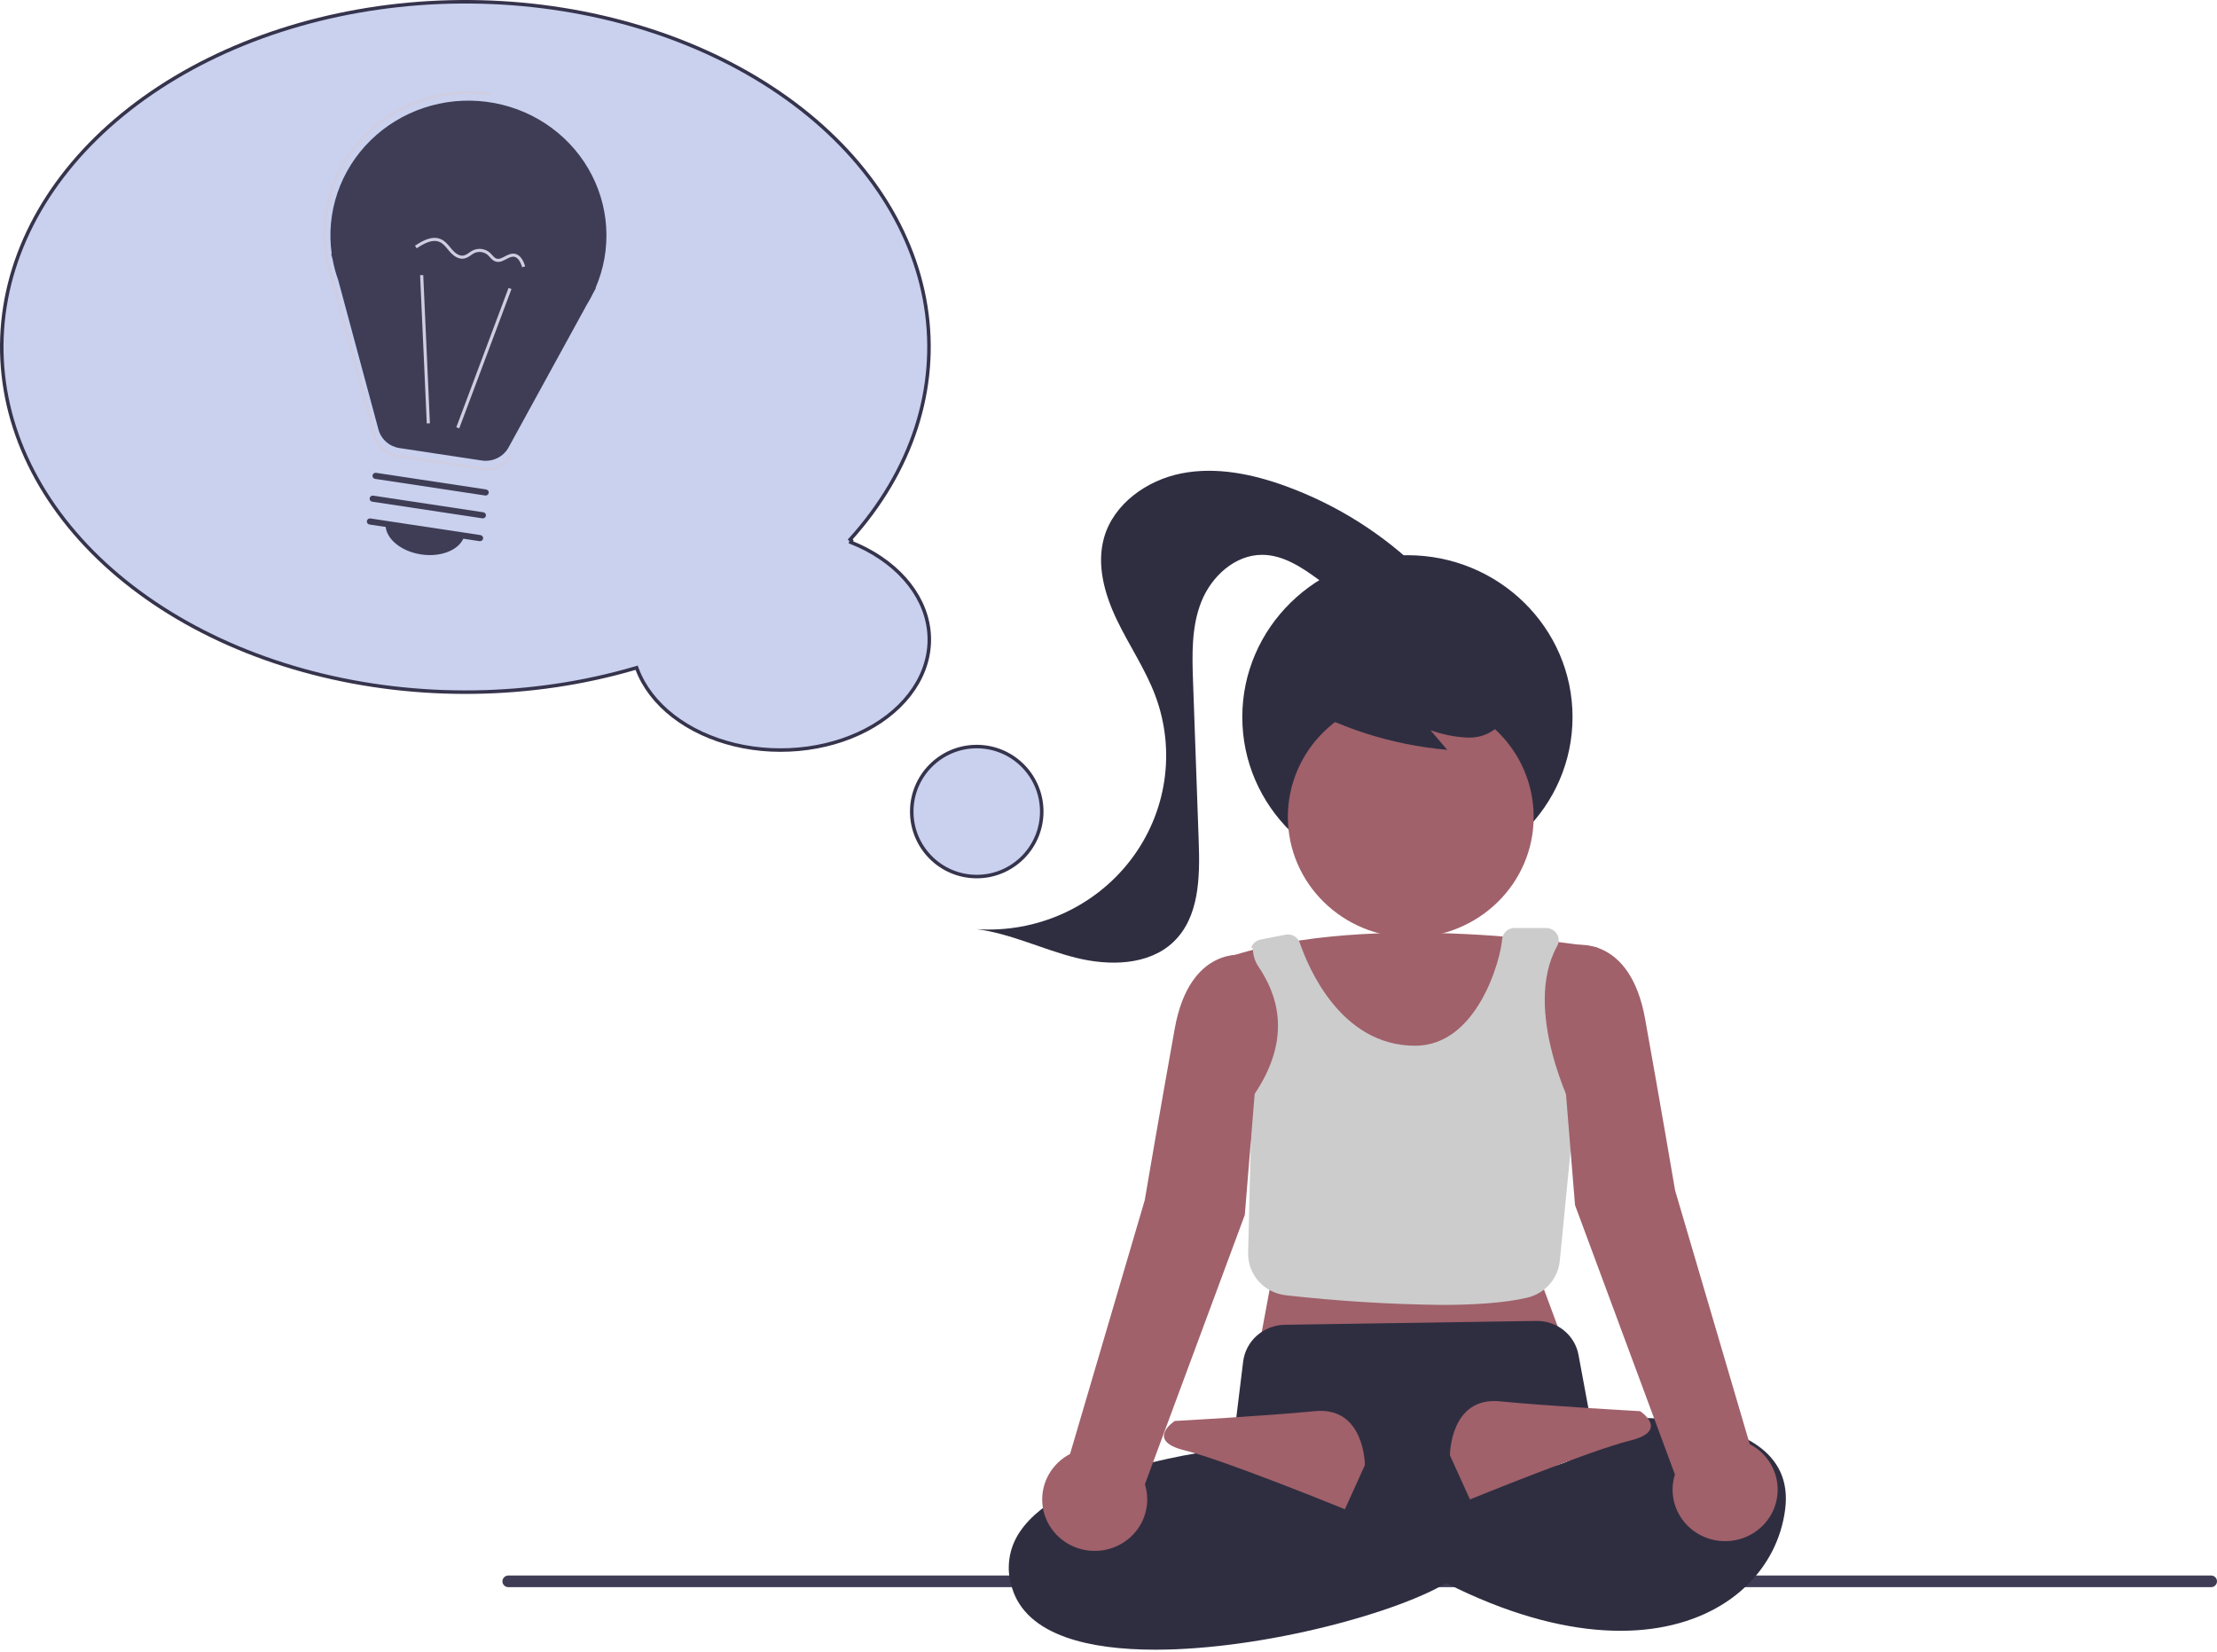
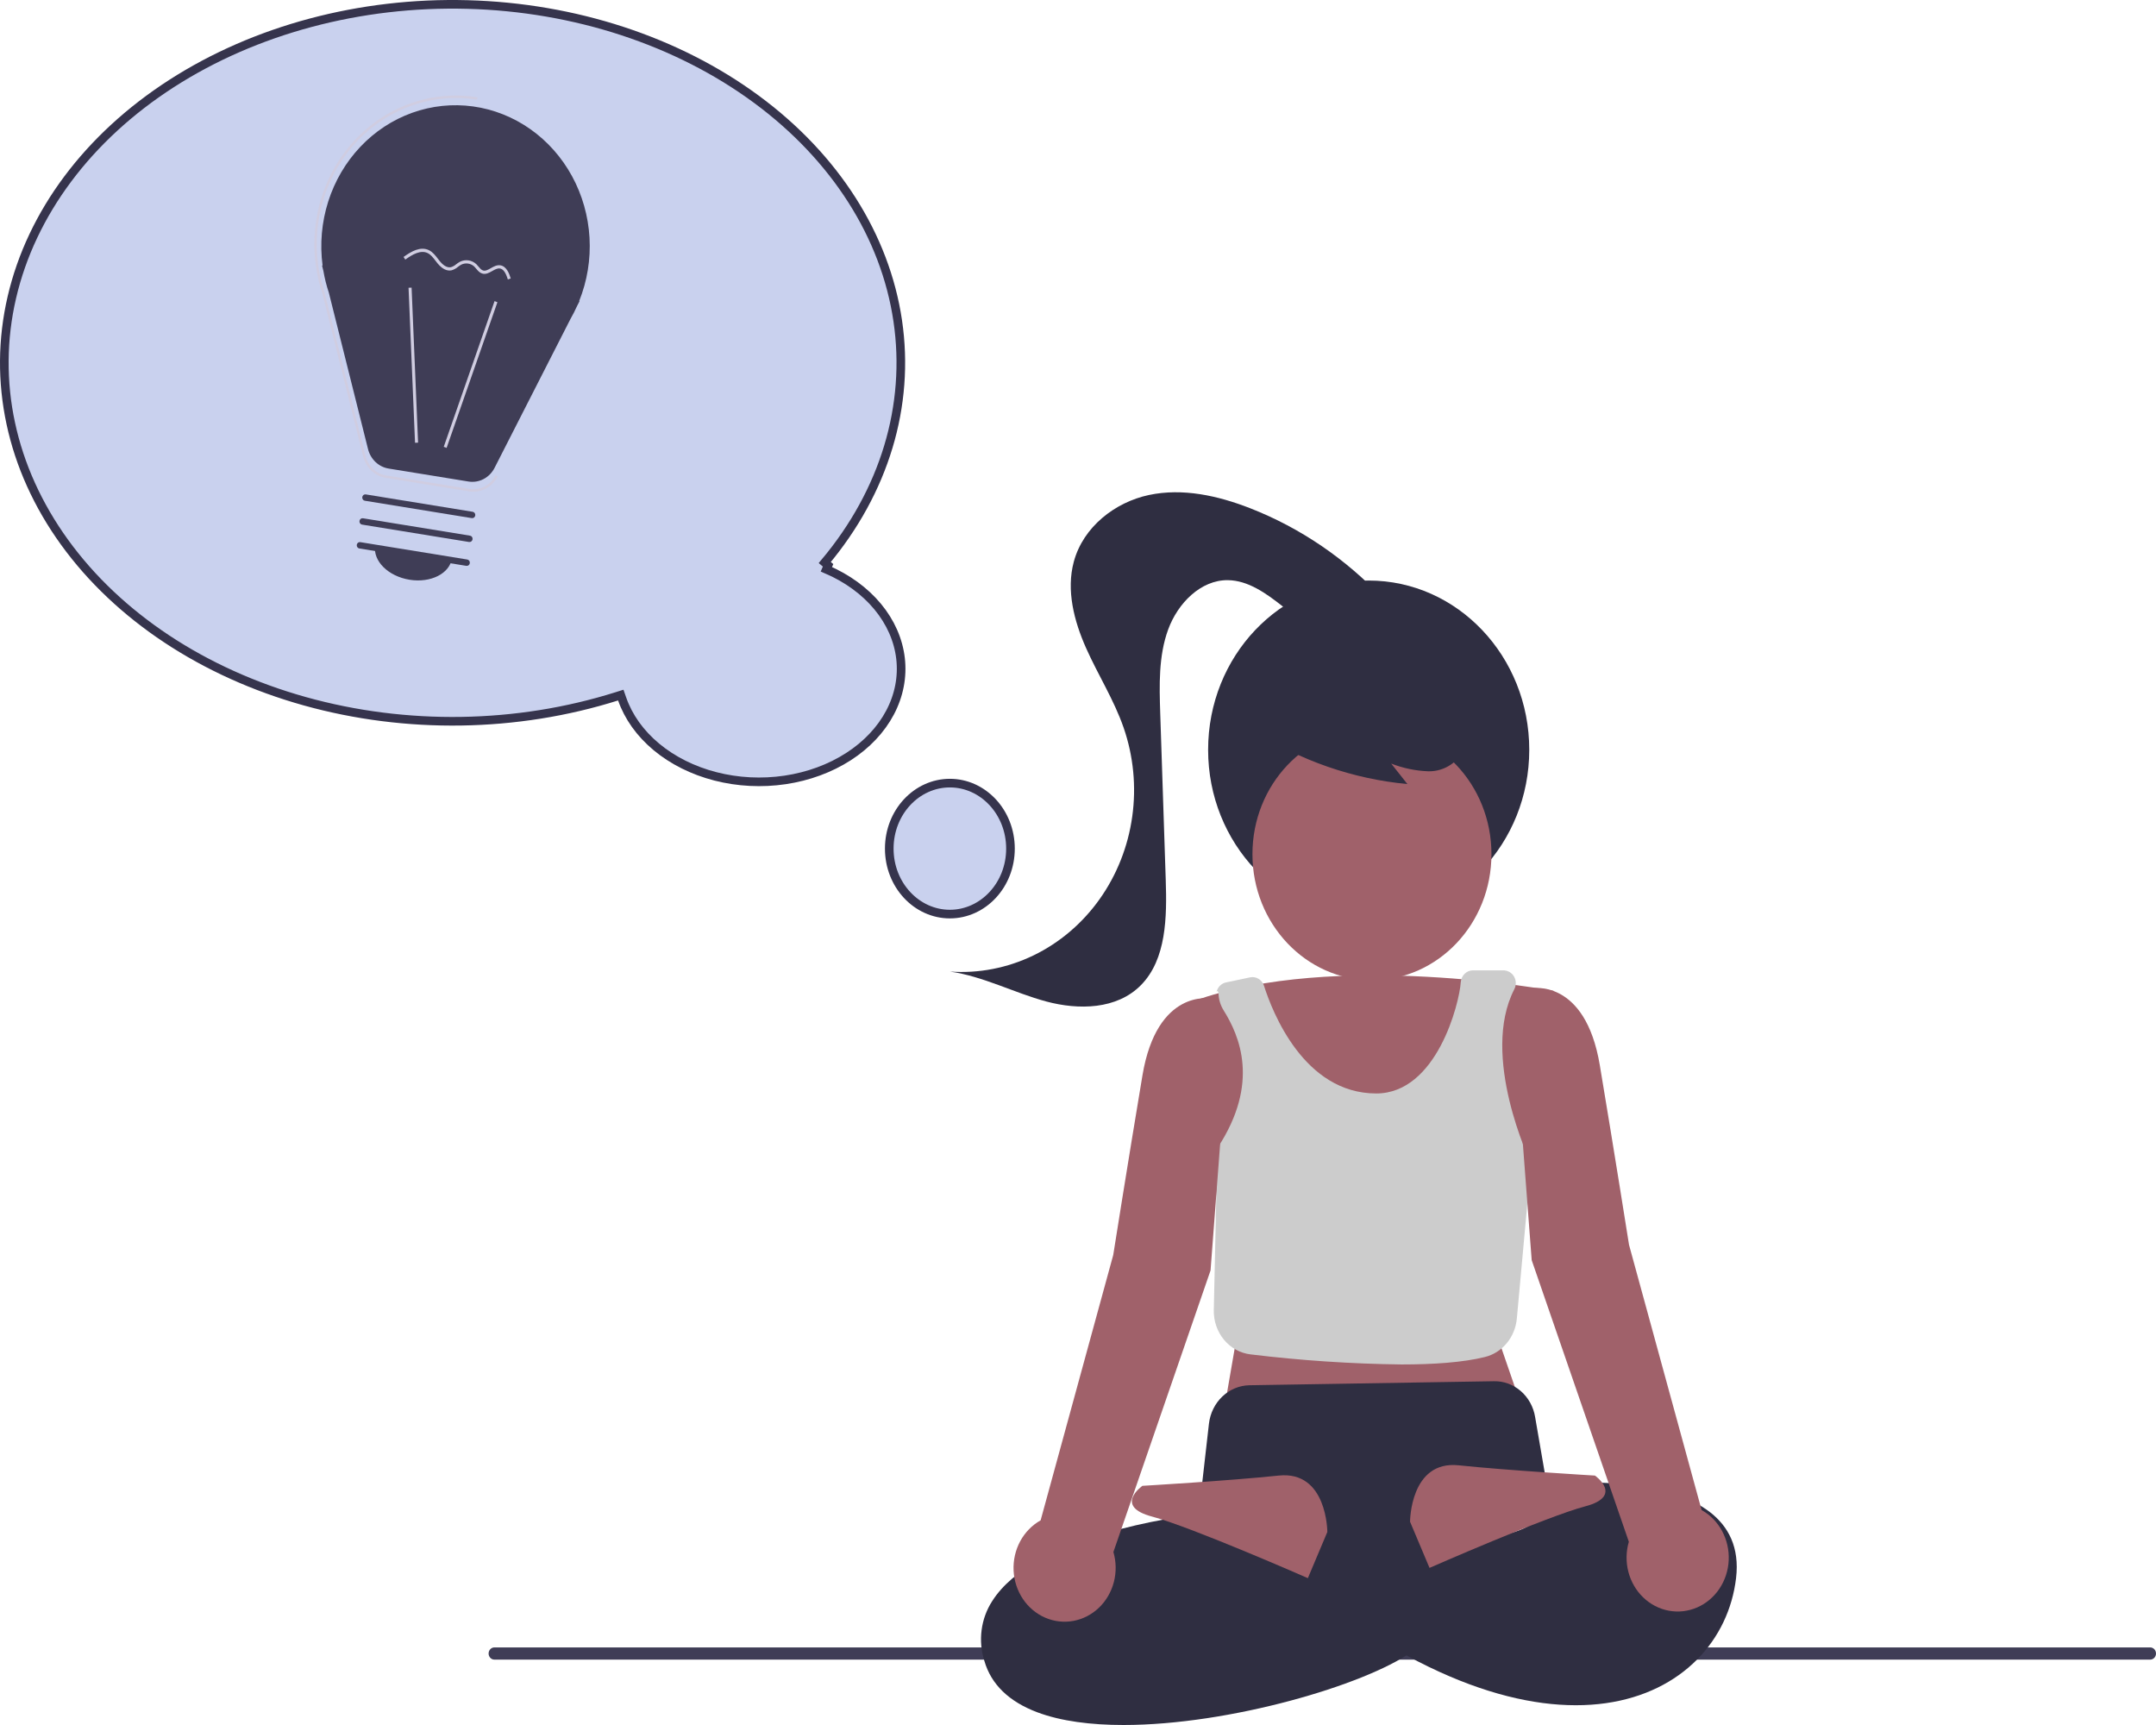
- <svg xmlns="http://www.w3.org/2000/svg" width="631" height="470" viewBox="0 0 631 470" fill="none">
-   <path d="M629.304 451.769H144.691C144.242 451.768 143.812 451.592 143.495 451.28C143.178 450.969 143 450.547 143 450.107C143 449.666 143.178 449.244 143.495 448.933C143.812 448.621 144.242 448.445 144.691 448.444H629.304C629.754 448.444 630.185 448.619 630.503 448.931C630.821 449.243 631 449.666 631 450.107C631 450.547 630.821 450.97 630.503 451.282C630.185 451.594 629.754 451.769 629.304 451.769V451.769Z" fill="#3F3D56" />
-   <path d="M400.576 250.18C426.531 250.18 447.572 229.551 447.572 204.105C447.572 178.659 426.531 158.03 400.576 158.03C374.621 158.03 353.581 178.659 353.581 204.105C353.581 229.551 374.621 250.18 400.576 250.18Z" fill="#2F2E41" />
-   <path d="M401.529 266.816C420.847 266.816 436.507 251.463 436.507 232.524C436.507 213.585 420.847 198.231 401.529 198.231C382.212 198.231 366.552 213.585 366.552 232.524C366.552 251.463 382.212 266.816 401.529 266.816Z" fill="#A0616A" />
-   <path d="M454.692 269.727C454.692 269.727 390.608 258.557 349.309 272.519L361.414 366.763L358.565 382.121L444.011 379.329L438.315 363.97L454.692 269.727Z" fill="#A0616A" />
-   <path d="M410.158 371.425C395.405 371.252 380.67 370.337 366.013 368.682C363.002 368.358 360.226 366.938 358.232 364.702C356.238 362.467 355.172 359.58 355.245 356.612L356.284 312.537L356.405 312.365C368.787 294.782 362.756 281.94 358.116 275.026C357.137 273.566 356.616 271.856 356.618 270.108V270.108C355.907 269.137 355.746 270.674 356.188 269.579C356.407 269.036 356.761 268.555 357.217 268.18C357.674 267.805 358.219 267.548 358.803 267.432L365.872 266.047C366.721 265.88 367.602 266.022 368.351 266.447C369.1 266.871 369.666 267.548 369.943 268.352C372.318 275.301 381.577 297.66 402.791 297.655C420.514 297.651 427.127 273.066 427.524 267.384C427.588 266.504 427.99 265.681 428.649 265.079C429.307 264.478 430.173 264.143 431.073 264.142H439.904C440.462 264.129 441.017 264.239 441.527 264.465C442.036 264.691 442.487 265.026 442.846 265.446C443.286 265.981 443.554 266.631 443.616 267.315C443.678 267.999 443.531 268.686 443.194 269.288C433.116 287.452 447.843 316.194 447.993 316.482L448.088 316.663L443.933 358.958C443.681 361.44 442.643 363.781 440.963 365.654C439.284 367.526 437.048 368.835 434.57 369.397C428.144 370.879 419.461 371.425 410.158 371.425Z" fill="#CCCCCC" />
-   <path d="M328.837 469.565C319.268 469.567 310.506 468.532 303.546 466.09C295.272 463.187 290.077 458.492 288.103 452.135C287.171 449.43 286.892 446.55 287.289 443.722C287.686 440.893 288.748 438.194 290.391 435.837C302.631 417.867 345.106 412.804 350.805 412.201L353.825 387.534C354.182 384.687 355.576 382.063 357.749 380.143C359.922 378.222 362.729 377.136 365.654 377.082L437.19 375.987C440.062 375.92 442.864 376.867 445.084 378.655C447.305 380.443 448.796 382.953 449.288 385.729L453.353 407.65L406.446 429.947L413.539 449.417L413.076 449.72C399.346 458.694 359.866 469.564 328.837 469.565Z" fill="#2F2E41" />
-   <path d="M446.86 404.46C446.86 404.46 512.368 396.083 508.096 429.592C503.824 463.101 453.98 486.836 378.503 429.592L387.047 412.838C387.047 412.838 429.77 424.007 446.86 415.63V404.46Z" fill="#2F2E41" />
-   <path d="M388.472 417.026C388.472 417.026 388.472 400.272 374.23 401.668C359.989 403.064 334.356 404.461 334.356 404.461C334.356 404.461 325.811 410.045 337.204 412.838C348.597 415.63 382.775 429.592 382.775 429.592L388.472 417.026Z" fill="#A0616A" />
-   <path d="M412.681 414.234C412.681 414.234 412.681 397.479 426.922 398.876C441.163 400.272 466.797 401.668 466.797 401.668C466.797 401.668 475.342 407.253 463.949 410.045C452.556 412.838 418.378 426.8 418.378 426.8L412.681 414.234Z" fill="#A0616A" />
-   <path d="M498.015 411.06L476.766 338.839C476.766 338.839 472.494 313.707 468.221 289.972C463.949 266.236 448.284 269.028 448.284 269.028L445.436 270.425V308.122L448.284 343.027L476.717 419.685C475.879 422.343 475.831 425.181 476.577 427.865C477.323 430.55 478.832 432.97 480.929 434.845C483.026 436.72 485.624 437.971 488.419 438.452C491.214 438.933 494.091 438.625 496.714 437.562C499.337 436.5 501.598 434.728 503.232 432.454C504.866 430.179 505.806 427.495 505.943 424.716C506.079 421.937 505.406 419.177 504.003 416.759C502.599 414.341 500.522 412.364 498.015 411.06Z" fill="#A0616A" />
-   <path d="M354.293 271.821C354.293 271.821 338.628 269.028 334.356 292.764C330.083 316.499 325.811 341.631 325.811 341.631L304.561 413.853C302.057 415.157 299.984 417.133 298.582 419.55C297.181 421.967 296.51 424.725 296.647 427.502C296.784 430.278 297.724 432.96 299.358 435.232C300.991 437.505 303.25 439.275 305.87 440.337C308.491 441.398 311.366 441.706 314.159 441.226C316.952 440.746 319.548 439.496 321.644 437.624C323.74 435.751 325.249 433.333 325.996 430.651C326.742 427.969 326.695 425.134 325.86 422.477L354.293 345.82L357.141 310.915V276.339C357.141 275.401 356.875 274.481 356.372 273.683C355.869 272.885 355.149 272.24 354.293 271.821V271.821Z" fill="#A0616A" />
-   <path d="M366.906 198.891C380.566 207.066 395.965 212.041 411.906 213.428L407.163 207.856C410.617 209.108 414.251 209.816 417.931 209.952C419.773 210.005 421.602 209.633 423.271 208.867C424.941 208.101 426.403 206.962 427.543 205.542C428.473 204.067 429.026 202.393 429.154 200.663C429.281 198.933 428.981 197.199 428.277 195.608C426.831 192.434 424.581 189.676 421.741 187.595C416.707 183.691 410.765 181.068 404.446 179.961C398.128 178.854 391.627 179.297 385.525 181.25C381.34 182.476 377.591 184.834 374.709 188.052C373.292 189.674 372.308 191.615 371.845 193.701C371.382 195.787 371.454 197.953 372.056 200.005" fill="#2F2E41" />
-   <path d="M180.758 190.193L181.203 190.063L181.366 190.497C183.24 195.485 186.751 200.066 191.604 203.822C196.456 207.578 202.493 210.386 209.178 211.986C215.862 213.585 222.977 213.924 229.882 212.971C236.788 212.019 243.261 209.805 248.722 206.535C254.184 203.266 258.456 199.048 261.171 194.27C263.884 189.494 264.962 184.303 264.32 179.157C263.677 174.009 261.331 169.045 257.471 164.712C253.609 160.377 248.355 156.812 242.169 154.347L242.354 153.882L241.983 153.547C259.575 134.05 267.191 110.527 263.499 87.241C259.805 63.948 245.032 42.376 221.8 26.457C198.568 10.537 168.433 1.34 136.86 0.555C105.287 -0.231 74.394 7.447 49.785 22.179C25.175 36.912 8.5 57.708 2.731 80.77C-3.036 103.825 2.461 127.669 18.265 147.989C34.074 168.317 59.153 183.774 88.977 191.527C118.8 199.279 151.364 198.805 180.758 190.193Z" fill="#C9D1EE" stroke="#36344D" />
-   <circle r="18.5" transform="matrix(-1 0 0 1 278 231)" fill="#C9D1EE" stroke="#36344D" />
-   <path d="M405 163.145C393.968 152.177 380.618 143.713 365.89 138.349C356.435 134.915 346.145 132.794 336.261 134.744C326.377 136.694 317.03 143.398 314.272 152.905C312.018 160.68 314.346 169.051 317.845 176.369C321.344 183.688 326.016 190.475 328.846 198.066C331.733 205.812 332.601 214.143 331.372 222.302C330.142 230.46 326.854 238.189 321.805 244.785C316.756 251.382 310.107 256.638 302.461 260.076C294.815 263.514 286.414 265.025 278.021 264.473C287.732 265.75 296.684 270.224 306.176 272.606C315.669 274.987 326.873 274.826 333.927 268.158C341.39 261.104 341.54 249.635 341.179 239.477C340.643 224.377 340.106 209.277 339.57 194.177C339.296 186.476 339.063 178.529 341.895 171.341C344.728 164.154 351.46 157.86 359.319 157.926C365.275 157.975 370.547 161.513 375.324 165.001C380.1 168.49 385.156 172.212 391.089 172.731C397.022 173.25 403.797 168.946 403.353 163.122" fill="#2F2E41" />
-   <path d="M94.412 72.289L94.252 72.269L94.643 73.72C95.013 75.745 95.549 77.737 96.248 79.678L107.712 122.247C108.078 123.606 108.842 124.831 109.911 125.771C110.979 126.712 112.305 127.327 113.727 127.542L137.107 131.075C138.619 131.304 140.166 131.068 141.535 130.401C142.904 129.734 144.027 128.668 144.749 127.35L166.968 86.813C167.662 85.69 168.296 84.533 168.868 83.346L169.623 81.969L169.505 81.954C171.861 76.512 172.897 70.612 172.535 64.714C172.172 58.816 170.42 53.08 167.414 47.952C164.409 42.824 160.232 38.443 155.209 35.151C150.186 31.859 144.452 29.745 138.454 28.973C132.457 28.201 126.358 28.792 120.633 30.701C114.909 32.609 109.712 35.784 105.45 39.976C101.187 44.169 97.973 49.266 96.059 54.871C94.144 60.476 93.581 66.437 94.412 72.289H94.412Z" fill="#3F3D56" />
-   <path d="M138.542 133.856C138.13 133.856 137.719 133.826 137.312 133.764L112.873 130.071C111.321 129.837 109.872 129.165 108.706 128.137C107.539 127.11 106.705 125.773 106.305 124.289L94.322 79.792C93.589 77.755 93.026 75.663 92.639 73.538L92.335 71.591C91.52 65.372 92.196 59.053 94.309 53.133C96.423 47.213 99.916 41.854 104.514 37.479C109.111 33.103 114.687 29.832 120.801 27.922C126.915 26.012 133.399 25.517 139.743 26.475L139.637 27.141C133.362 26.197 126.949 26.698 120.908 28.604C114.867 30.51 109.366 33.769 104.843 38.121C100.32 42.472 96.901 47.796 94.859 53.667C92.816 59.539 92.207 65.795 93.079 71.937L93.312 73.393C93.697 75.501 94.255 77.575 94.981 79.594L106.973 124.117C107.338 125.474 108.101 126.697 109.168 127.637C110.235 128.576 111.559 129.19 112.979 129.405L137.418 133.098C138.927 133.324 140.471 133.088 141.838 132.422C143.204 131.756 144.326 130.693 145.048 129.378L145.657 129.696C144.966 130.953 143.94 132.003 142.687 132.736C141.435 133.468 140.002 133.855 138.542 133.856V133.856Z" fill="#D0CDE1" />
-   <path d="M144.741 81.965L129.871 121.624L130.709 121.924L145.58 82.265L144.741 81.965Z" fill="#D0CDE1" />
-   <path d="M120.462 78.296L119.57 78.334L121.468 120.528L122.36 120.49L120.462 78.296Z" fill="#D0CDE1" />
-   <path d="M136.476 154.03L105.16 149.297C104.927 149.261 104.719 149.136 104.58 148.95C104.441 148.763 104.384 148.531 104.42 148.303C104.456 148.076 104.583 147.871 104.773 147.735C104.962 147.598 105.2 147.54 105.433 147.574L136.749 152.306C136.865 152.323 136.977 152.362 137.078 152.422C137.179 152.481 137.267 152.559 137.336 152.652C137.406 152.744 137.457 152.849 137.485 152.961C137.513 153.072 137.518 153.188 137.5 153.302C137.482 153.416 137.441 153.525 137.38 153.623C137.319 153.721 137.238 153.806 137.143 153.874C137.048 153.941 136.94 153.99 136.825 154.017C136.711 154.043 136.592 154.048 136.476 154.03V154.03Z" fill="#3F3D56" />
-   <path d="M137.279 147.534L105.963 142.802C105.847 142.785 105.735 142.746 105.634 142.687C105.534 142.627 105.446 142.549 105.376 142.457C105.306 142.364 105.256 142.259 105.228 142.147C105.2 142.036 105.195 141.92 105.213 141.806C105.231 141.693 105.271 141.584 105.333 141.486C105.394 141.387 105.474 141.302 105.569 141.234C105.665 141.167 105.773 141.118 105.887 141.092C106.001 141.065 106.12 141.06 106.236 141.079L137.552 145.811C137.668 145.828 137.78 145.867 137.881 145.926C137.982 145.985 138.07 146.064 138.139 146.156C138.209 146.249 138.26 146.354 138.288 146.465C138.316 146.577 138.321 146.693 138.303 146.806C138.285 146.92 138.244 147.029 138.183 147.127C138.121 147.225 138.041 147.311 137.946 147.378C137.851 147.446 137.743 147.494 137.628 147.521C137.514 147.548 137.395 147.552 137.279 147.534V147.534Z" fill="#3F3D56" />
-   <path d="M138.082 141.038L106.766 136.306C106.533 136.27 106.325 136.145 106.186 135.958C106.047 135.772 105.99 135.54 106.026 135.312C106.062 135.084 106.189 134.88 106.379 134.743C106.568 134.607 106.806 134.549 107.039 134.583L138.355 139.315C138.588 139.352 138.796 139.477 138.935 139.663C139.074 139.849 139.132 140.082 139.096 140.309C139.059 140.537 138.933 140.741 138.743 140.878C138.553 141.015 138.315 141.072 138.082 141.038H138.082Z" fill="#3F3D56" />
-   <path d="M119.845 157.809C126.056 158.748 131.628 156.128 132.288 151.956L109.794 148.557C109.133 152.728 113.633 156.871 119.845 157.809Z" fill="#3F3D56" />
-   <path d="M131.102 73.61C129.765 73.408 128.66 72.376 128.054 71.685C127.855 71.458 127.662 71.223 127.468 70.987C126.762 70.129 126.095 69.319 125.167 68.896C123.119 67.963 120.705 69.267 118.615 70.666L118.111 69.947C120.408 68.408 123.087 66.987 125.545 68.106C126.661 68.615 127.425 69.543 128.164 70.441C128.352 70.67 128.539 70.898 128.732 71.118C129.362 71.837 130.619 73.002 131.965 72.733C132.533 72.571 133.061 72.299 133.517 71.931C133.864 71.678 134.231 71.452 134.614 71.254C135.392 70.89 136.262 70.759 137.116 70.877C137.97 70.995 138.769 71.356 139.413 71.917C139.642 72.129 139.86 72.354 140.064 72.589C140.466 73.037 140.845 73.458 141.338 73.612C142.068 73.84 142.839 73.432 143.656 73.002C144.498 72.558 145.369 72.099 146.357 72.212C146.39 72.216 146.422 72.22 146.454 72.225C148.212 72.49 149.023 74.39 149.481 75.807L148.63 76.07C148.007 74.143 147.248 73.185 146.253 73.078C145.545 72.997 144.833 73.372 144.08 73.769C143.135 74.267 142.157 74.782 141.067 74.443C140.337 74.216 139.857 73.681 139.393 73.165C139.21 72.953 139.016 72.751 138.81 72.56C138.298 72.122 137.665 71.838 136.99 71.745C136.316 71.652 135.628 71.753 135.011 72.036C134.669 72.213 134.342 72.416 134.032 72.643C133.478 73.084 132.835 73.406 132.145 73.587C131.801 73.656 131.448 73.663 131.102 73.61Z" fill="#D0CDE1" />
+ <svg xmlns="http://www.w3.org/2000/svg" width="250" height="200" viewBox="0 0 250 200" fill="none">
+   <path d="M249.328 192.42H57.326C57.148 192.42 56.978 192.345 56.852 192.212C56.727 192.079 56.656 191.899 56.656 191.712C56.656 191.525 56.727 191.345 56.852 191.212C56.978 191.079 57.148 191.004 57.326 191.004H249.328C249.506 191.004 249.677 191.079 249.803 191.211C249.929 191.344 250 191.524 250 191.712C250 191.9 249.929 192.08 249.803 192.213C249.677 192.345 249.506 192.42 249.328 192.42V192.42Z" fill="#3F3D56" />
+   <path d="M158.707 106.558C168.99 106.558 177.326 97.772 177.326 86.934C177.326 76.095 168.99 67.309 158.707 67.309C148.424 67.309 140.088 76.095 140.088 86.934C140.088 97.772 148.424 106.558 158.707 106.558Z" fill="#2F2E41" />
+   <path d="M159.085 113.644C166.738 113.644 172.942 107.104 172.942 99.038C172.942 90.971 166.738 84.432 159.085 84.432C151.431 84.432 145.227 90.971 145.227 99.038C145.227 107.104 151.431 113.644 159.085 113.644Z" fill="#A0616A" />
+   <path d="M180.147 114.883C180.147 114.883 154.757 110.126 138.395 116.073L143.191 156.214L142.062 162.755L175.916 161.566L173.659 155.024L180.147 114.883Z" fill="#A0616A" />
+   <path d="M162.503 158.199C156.658 158.126 150.82 157.736 145.013 157.031C143.82 156.893 142.72 156.288 141.93 155.336C141.14 154.384 140.718 153.155 140.747 151.89L141.159 133.118L141.207 133.044C146.112 125.555 143.723 120.086 141.885 117.141C141.496 116.519 141.29 115.791 141.291 115.046V115.046C141.009 114.633 140.945 115.287 141.121 114.821C141.207 114.589 141.347 114.384 141.528 114.225C141.709 114.065 141.925 113.956 142.156 113.906L144.957 113.316C145.293 113.245 145.643 113.306 145.939 113.487C146.236 113.667 146.46 113.956 146.57 114.298C147.511 117.258 151.179 126.781 159.584 126.779C166.606 126.777 169.226 116.306 169.383 113.886C169.409 113.511 169.568 113.16 169.829 112.904C170.09 112.648 170.433 112.505 170.79 112.505H174.288C174.51 112.499 174.729 112.546 174.931 112.643C175.133 112.739 175.312 112.882 175.454 113.06C175.628 113.288 175.735 113.565 175.759 113.856C175.784 114.148 175.725 114.44 175.592 114.697C171.599 122.433 177.434 134.675 177.493 134.798L177.531 134.875L175.885 152.89C175.785 153.946 175.374 154.944 174.708 155.741C174.043 156.539 173.157 157.096 172.175 157.336C169.629 157.967 166.189 158.199 162.503 158.199Z" fill="#CCCCCC" />
+   <path d="M130.284 200C126.493 200.001 123.021 199.56 120.264 198.52C116.986 197.283 114.927 195.284 114.145 192.576C113.776 191.424 113.666 190.197 113.823 188.992C113.98 187.788 114.401 186.638 115.052 185.634C119.901 177.981 136.73 175.824 138.988 175.567L140.184 165.061C140.326 163.848 140.878 162.73 141.739 161.913C142.6 161.095 143.712 160.632 144.871 160.609L173.213 160.142C174.351 160.114 175.461 160.518 176.341 161.279C177.221 162.041 177.812 163.11 178.006 164.292L179.617 173.628L161.033 183.125L163.843 191.418L163.659 191.547C158.22 195.37 142.578 199.999 130.284 200Z" fill="#2F2E41" />
+   <path d="M177.044 172.27C177.044 172.27 202.999 168.702 201.306 182.974C199.613 197.247 179.865 207.356 149.961 182.974L153.347 175.838C153.347 175.838 170.274 180.596 177.044 177.028V172.27Z" fill="#2F2E41" />
+   <path d="M153.911 177.622C153.911 177.622 153.911 170.486 148.269 171.081C142.627 171.676 132.471 172.27 132.471 172.27C132.471 172.27 129.085 174.649 133.599 175.838C138.113 177.028 151.654 182.974 151.654 182.974L153.911 177.622Z" fill="#A0616A" />
+   <path d="M163.503 176.433C163.503 176.433 163.503 169.297 169.145 169.891C174.787 170.486 184.943 171.081 184.943 171.081C184.943 171.081 188.329 173.46 183.815 174.649C179.301 175.838 165.76 181.785 165.76 181.785L163.503 176.433Z" fill="#A0616A" />
+   <path d="M197.312 175.081L188.893 144.32C188.893 144.32 187.2 133.616 185.508 123.506C183.815 113.397 177.608 114.586 177.608 114.586L176.48 115.181V131.237L177.608 146.104L188.873 178.755C188.542 179.887 188.522 181.095 188.818 182.239C189.114 183.382 189.712 184.413 190.542 185.212C191.373 186.01 192.403 186.543 193.51 186.748C194.617 186.953 195.757 186.822 196.796 186.369C197.836 185.917 198.731 185.162 199.379 184.193C200.026 183.224 200.399 182.081 200.453 180.898C200.507 179.714 200.24 178.538 199.684 177.508C199.128 176.479 198.305 175.637 197.312 175.081Z" fill="#A0616A" />
+   <path d="M140.37 115.775C140.37 115.775 134.163 114.586 132.471 124.696C130.778 134.805 129.085 145.509 129.085 145.509L120.666 176.27C119.674 176.826 118.853 177.668 118.297 178.697C117.742 179.727 117.476 180.901 117.531 182.084C117.585 183.267 117.957 184.409 118.604 185.377C119.251 186.345 120.146 187.099 121.185 187.551C122.223 188.003 123.362 188.134 124.469 187.93C125.575 187.725 126.604 187.193 127.434 186.395C128.264 185.598 128.862 184.568 129.158 183.425C129.454 182.283 129.436 181.076 129.105 179.944L140.37 147.294L141.498 132.427V117.7C141.498 117.3 141.393 116.909 141.193 116.569C140.994 116.229 140.709 115.954 140.37 115.775V115.775Z" fill="#A0616A" />
+   <path d="M145.367 84.713C150.779 88.195 156.88 90.314 163.196 90.905L161.317 88.531C162.685 89.064 164.125 89.366 165.583 89.424C166.313 89.446 167.037 89.288 167.699 88.962C168.36 88.636 168.94 88.15 169.391 87.546C169.76 86.917 169.979 86.204 170.029 85.468C170.08 84.731 169.961 83.992 169.682 83.314C169.109 81.963 168.218 80.788 167.092 79.902C165.098 78.239 162.744 77.122 160.24 76.65C157.737 76.179 155.161 76.367 152.744 77.199C151.085 77.721 149.6 78.725 148.458 80.096C147.897 80.787 147.507 81.614 147.324 82.502C147.14 83.391 147.169 84.313 147.407 85.187" fill="#2F2E41" />
+   <path d="M71.521 80.736L71.983 80.59L72.143 81.047C72.868 83.12 74.226 85.028 76.111 86.597C77.997 88.166 80.347 89.342 82.954 90.013C85.561 90.684 88.338 90.826 91.032 90.426C93.727 90.027 96.249 89.098 98.374 87.731C100.499 86.364 102.155 84.603 103.205 82.616C104.255 80.63 104.67 78.474 104.422 76.339C104.174 74.202 103.268 72.138 101.772 70.332C100.275 68.526 98.233 67.035 95.823 66.002L96.02 65.543L95.637 65.221C102.558 56.974 105.549 47.034 104.098 37.198C102.647 27.358 96.841 18.235 87.692 11.495C78.542 4.755 66.666 0.856 54.215 0.523C41.765 0.19 29.588 3.445 19.893 9.685C10.2 15.923 3.644 24.721 1.377 34.464C-0.889 44.203 1.269 54.278 7.485 62.87C13.704 71.468 23.579 78.015 35.337 81.301C47.094 84.586 59.934 84.385 71.521 80.736Z" fill="#C9D1EE" stroke="#36344D" />
+   <path d="M103.115 98.389C103.115 102.617 106.295 105.981 110.143 105.981C113.99 105.981 117.17 102.617 117.17 98.389C117.17 94.161 113.99 90.796 110.143 90.796C106.295 90.796 103.115 94.161 103.115 98.389Z" fill="#C9D1EE" stroke="#36344D" />
+   <path d="M160.46 69.488C156.089 64.816 150.8 61.211 144.964 58.926C141.218 57.464 137.142 56.56 133.226 57.391C129.31 58.221 125.606 61.077 124.514 65.126C123.62 68.438 124.543 72.003 125.929 75.12C127.315 78.237 129.166 81.128 130.288 84.362C131.431 87.661 131.776 91.209 131.288 94.684C130.801 98.159 129.498 101.451 127.498 104.26C125.498 107.07 122.863 109.309 119.834 110.773C116.805 112.237 113.476 112.881 110.151 112.646C113.999 113.19 117.545 115.095 121.306 116.11C125.067 117.124 129.506 117.055 132.301 114.216C135.258 111.211 135.317 106.326 135.174 101.999C134.961 95.568 134.749 89.136 134.536 82.705C134.428 79.425 134.335 76.04 135.458 72.979C136.58 69.917 139.247 67.237 142.361 67.265C144.721 67.286 146.809 68.792 148.702 70.278C150.595 71.764 152.598 73.35 154.948 73.571C157.299 73.792 159.983 71.958 159.807 69.478" fill="#2F2E41" />
+   <path d="M37.406 30.79L37.342 30.781L37.497 31.399C37.644 32.262 37.856 33.11 38.133 33.937L42.675 52.068C42.82 52.647 43.123 53.169 43.546 53.569C43.97 53.97 44.495 54.232 45.058 54.324L54.321 55.828C54.92 55.926 55.533 55.825 56.076 55.541C56.618 55.257 57.063 54.803 57.349 54.242L66.152 36.976C66.427 36.498 66.678 36.005 66.905 35.499L67.204 34.913L67.157 34.907C68.091 32.588 68.501 30.075 68.358 27.563C68.214 25.051 67.52 22.608 66.329 20.424C65.138 18.24 63.483 16.374 61.493 14.972C59.503 13.57 57.231 12.669 54.855 12.34C52.479 12.011 50.063 12.263 47.795 13.076C45.526 13.889 43.468 15.241 41.779 17.027C40.09 18.812 38.817 20.984 38.058 23.371C37.3 25.758 37.076 28.297 37.406 30.79H37.406Z" fill="#3F3D56" />
+   <path d="M54.89 57.013C54.727 57.013 54.564 57 54.403 56.974L44.72 55.401C44.105 55.301 43.531 55.014 43.069 54.577C42.606 54.14 42.276 53.57 42.118 52.938L37.37 33.985C37.08 33.118 36.857 32.227 36.703 31.322L36.583 30.493C36.26 27.844 36.528 25.152 37.365 22.631C38.202 20.109 39.586 17.827 41.408 15.963C43.229 14.1 45.438 12.706 47.861 11.893C50.283 11.079 52.852 10.868 55.365 11.276L55.324 11.56C52.838 11.158 50.297 11.371 47.903 12.183C45.51 12.995 43.33 14.383 41.538 16.237C39.746 18.09 38.392 20.358 37.583 22.858C36.773 25.359 36.532 28.024 36.877 30.64L36.97 31.26C37.122 32.158 37.343 33.041 37.631 33.901L42.382 52.865C42.527 53.443 42.829 53.964 43.252 54.364C43.675 54.764 44.199 55.026 44.762 55.117L54.444 56.69C55.042 56.786 55.654 56.686 56.196 56.402C56.737 56.118 57.181 55.665 57.468 55.106L57.709 55.241C57.435 55.776 57.029 56.224 56.532 56.535C56.036 56.847 55.468 57.013 54.89 57.013V57.013Z" fill="#D0CDE1" />
+   <path d="M57.346 34.911L51.455 51.803L51.786 51.93L57.678 35.039L57.346 34.911Z" fill="#D0CDE1" />
+   <path d="M47.727 33.348L47.373 33.364L48.125 51.336L48.478 51.32L47.727 33.348Z" fill="#D0CDE1" />
+   <path d="M54.071 65.605L41.664 63.59C41.572 63.574 41.489 63.521 41.434 63.441C41.379 63.362 41.356 63.263 41.371 63.166C41.385 63.069 41.435 62.982 41.511 62.924C41.586 62.866 41.68 62.841 41.772 62.856L54.179 64.871C54.226 64.878 54.27 64.895 54.31 64.92C54.35 64.945 54.385 64.979 54.412 65.018C54.44 65.058 54.46 65.102 54.471 65.15C54.482 65.198 54.484 65.247 54.477 65.295C54.47 65.344 54.454 65.39 54.429 65.432C54.405 65.474 54.373 65.51 54.336 65.539C54.298 65.568 54.255 65.588 54.21 65.6C54.164 65.611 54.117 65.613 54.071 65.605V65.605Z" fill="#3F3D56" />
+   <path d="M54.389 62.839L41.982 60.823C41.936 60.816 41.892 60.799 41.852 60.774C41.812 60.749 41.777 60.715 41.75 60.676C41.722 60.636 41.702 60.592 41.691 60.544C41.68 60.497 41.678 60.447 41.685 60.399C41.692 60.35 41.708 60.304 41.732 60.262C41.757 60.221 41.789 60.184 41.826 60.155C41.864 60.127 41.907 60.106 41.952 60.094C41.997 60.083 42.044 60.081 42.09 60.089L54.498 62.105C54.544 62.112 54.588 62.128 54.628 62.154C54.668 62.179 54.703 62.212 54.73 62.252C54.758 62.291 54.778 62.336 54.789 62.383C54.8 62.431 54.802 62.48 54.795 62.529C54.788 62.577 54.772 62.623 54.748 62.665C54.723 62.707 54.691 62.743 54.654 62.772C54.616 62.801 54.573 62.822 54.528 62.833C54.483 62.844 54.435 62.846 54.389 62.839V62.839Z" fill="#3F3D56" />
+   <path d="M54.708 60.072L42.3 58.056C42.208 58.041 42.126 57.987 42.071 57.908C42.016 57.829 41.993 57.73 42.007 57.633C42.021 57.536 42.072 57.449 42.147 57.391C42.222 57.333 42.316 57.308 42.409 57.322L54.816 59.338C54.908 59.353 54.991 59.407 55.046 59.486C55.101 59.565 55.123 59.664 55.109 59.761C55.095 59.858 55.045 59.945 54.969 60.004C54.894 60.062 54.8 60.086 54.708 60.072H54.708Z" fill="#3F3D56" />
+   <path d="M47.482 67.215C49.943 67.615 52.15 66.499 52.412 64.722L43.5 63.274C43.238 65.051 45.021 66.815 47.482 67.215Z" fill="#3F3D56" />
+   <path d="M51.942 31.352C51.413 31.266 50.975 30.827 50.734 30.532C50.656 30.436 50.579 30.336 50.502 30.235C50.223 29.87 49.959 29.525 49.591 29.345C48.779 28.947 47.823 29.503 46.995 30.098L46.795 29.792C47.705 29.137 48.767 28.531 49.74 29.008C50.183 29.225 50.485 29.62 50.778 30.003C50.852 30.1 50.927 30.197 51.003 30.291C51.253 30.597 51.751 31.093 52.284 30.979C52.509 30.91 52.718 30.794 52.899 30.637C53.036 30.529 53.182 30.433 53.334 30.349C53.642 30.194 53.987 30.138 54.325 30.188C54.663 30.238 54.98 30.392 55.235 30.631C55.326 30.722 55.412 30.817 55.493 30.918C55.652 31.108 55.802 31.288 55.998 31.353C56.287 31.45 56.592 31.277 56.916 31.093C57.25 30.904 57.595 30.709 57.986 30.757C57.999 30.759 58.012 30.76 58.025 30.762C58.721 30.875 59.042 31.684 59.224 32.288L58.887 32.4C58.64 31.579 58.339 31.171 57.945 31.126C57.664 31.091 57.383 31.251 57.084 31.42C56.71 31.632 56.322 31.852 55.89 31.707C55.601 31.61 55.411 31.383 55.227 31.163C55.155 31.073 55.078 30.987 54.996 30.905C54.793 30.718 54.542 30.598 54.275 30.558C54.008 30.518 53.735 30.561 53.491 30.682C53.355 30.757 53.226 30.844 53.103 30.94C52.883 31.128 52.629 31.265 52.355 31.343C52.219 31.372 52.079 31.375 51.942 31.352Z" fill="#D0CDE1" />
</svg>
